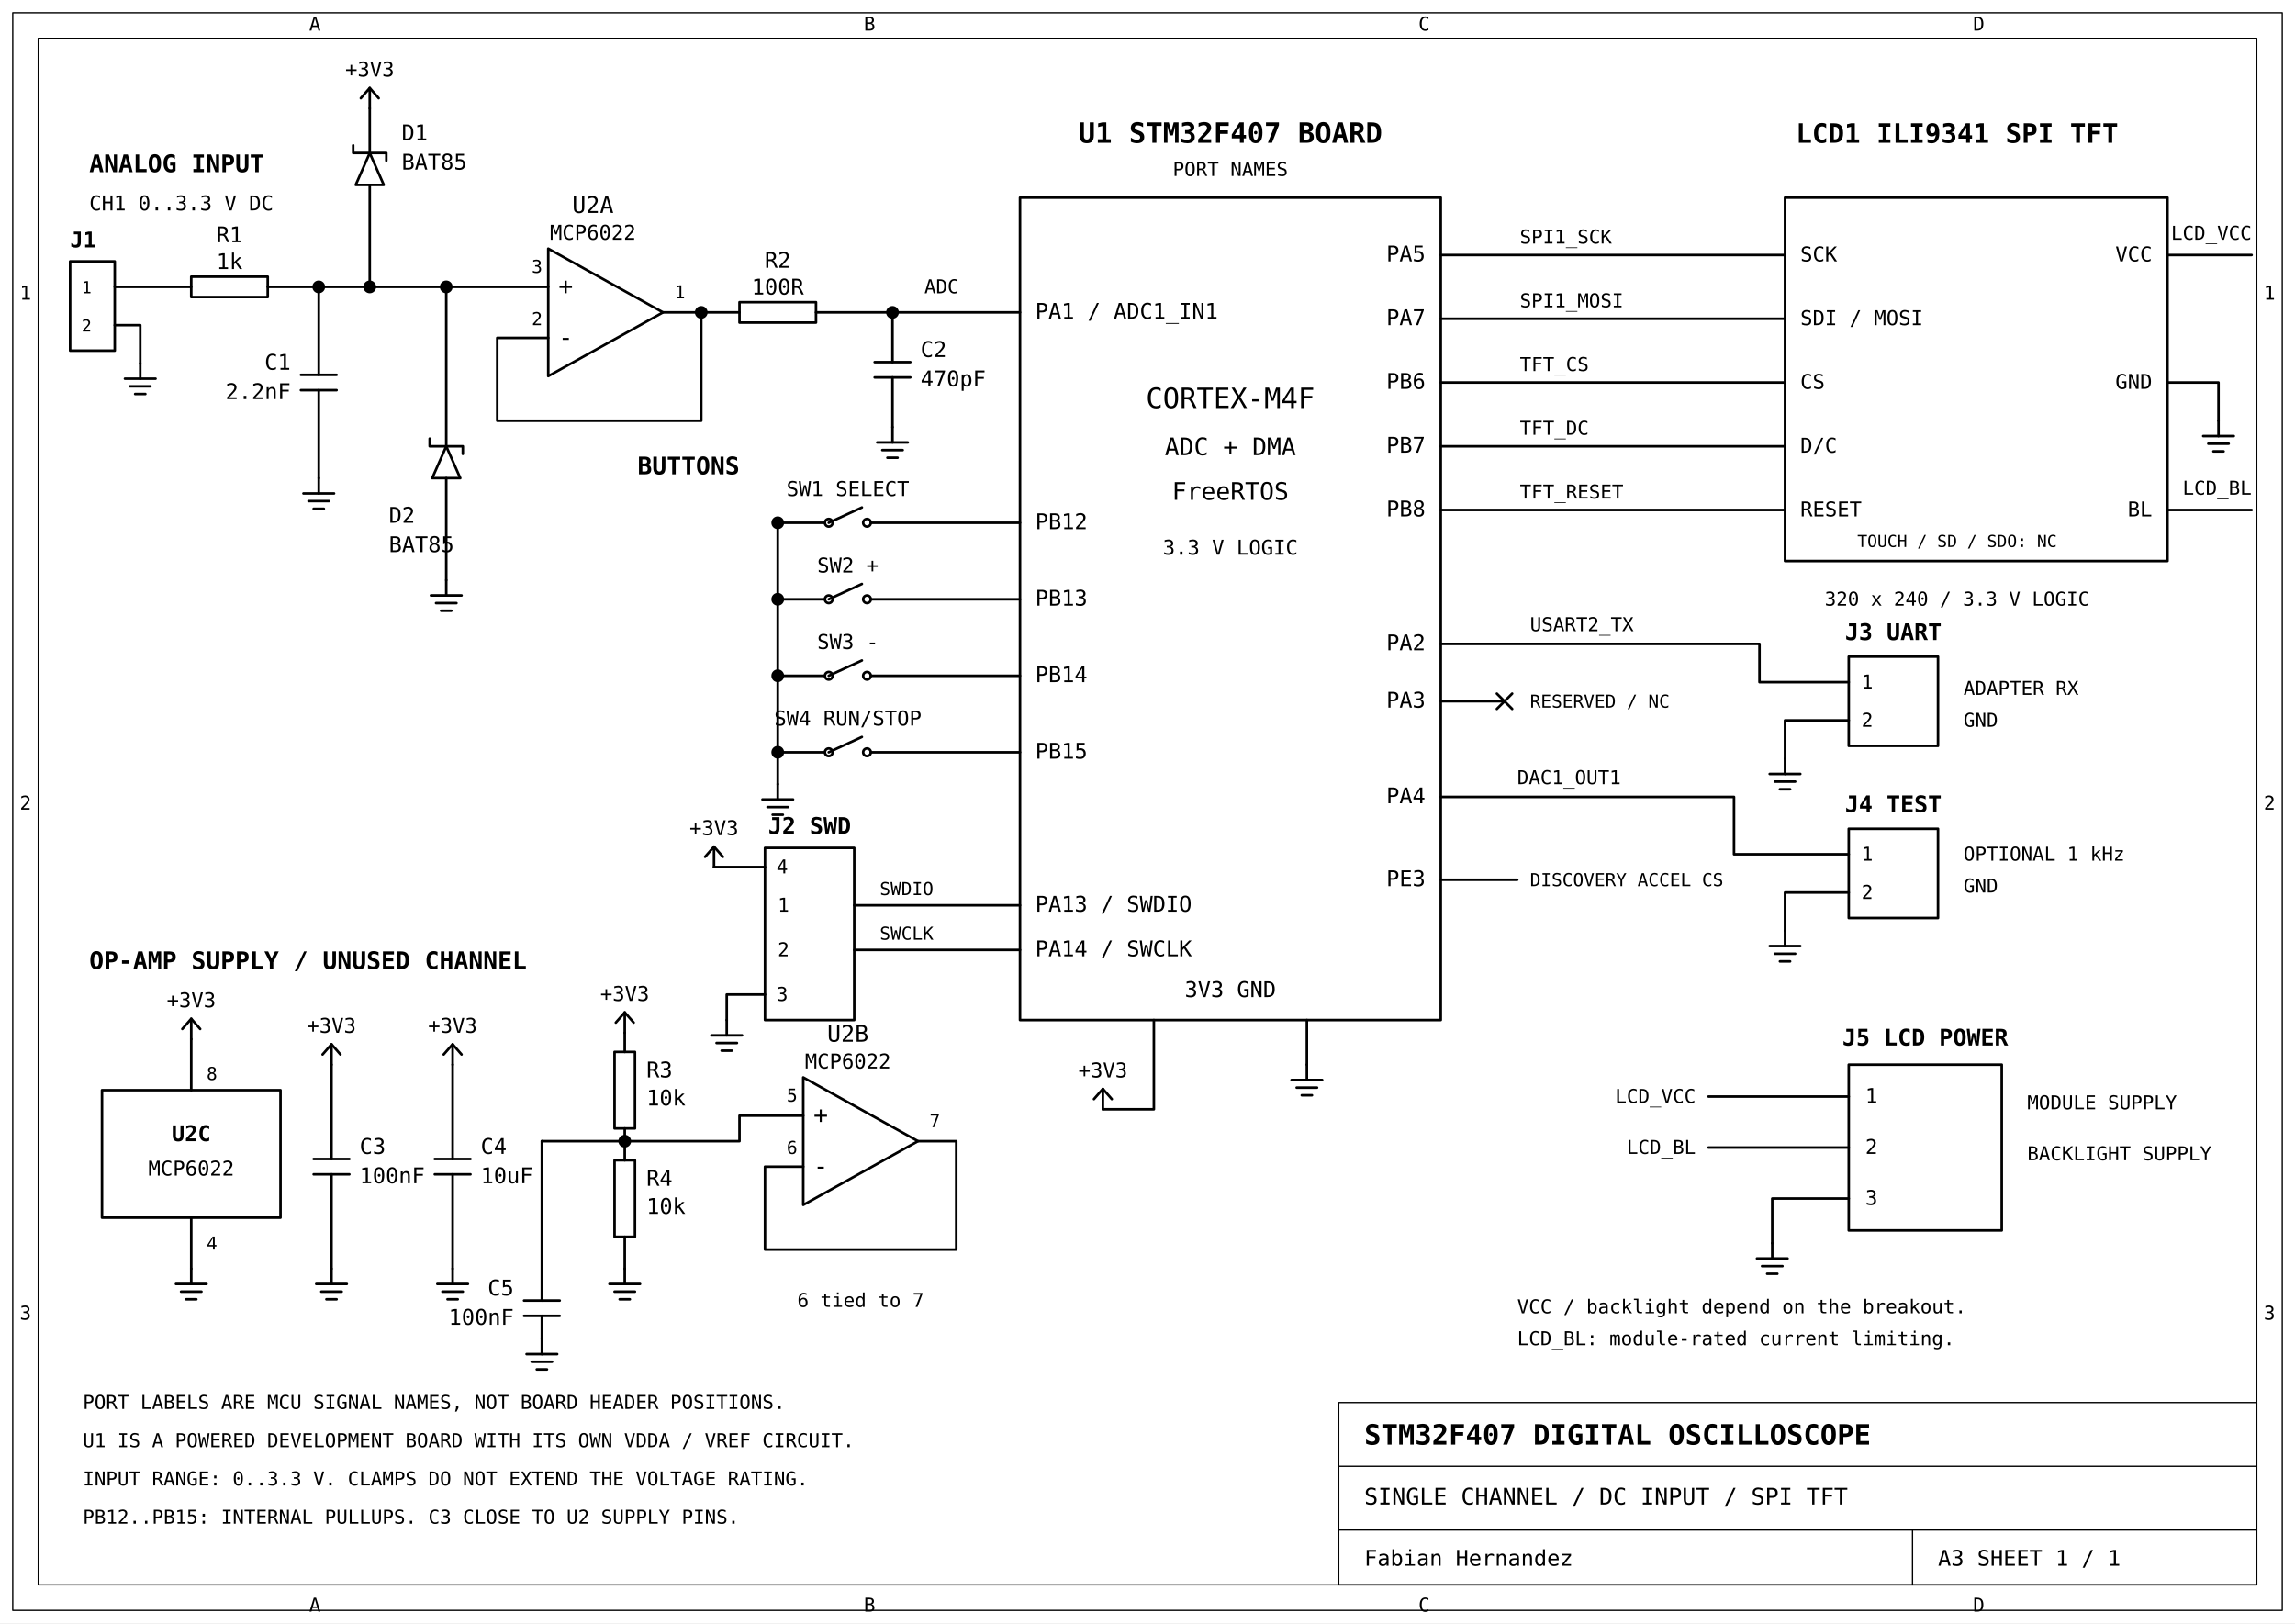
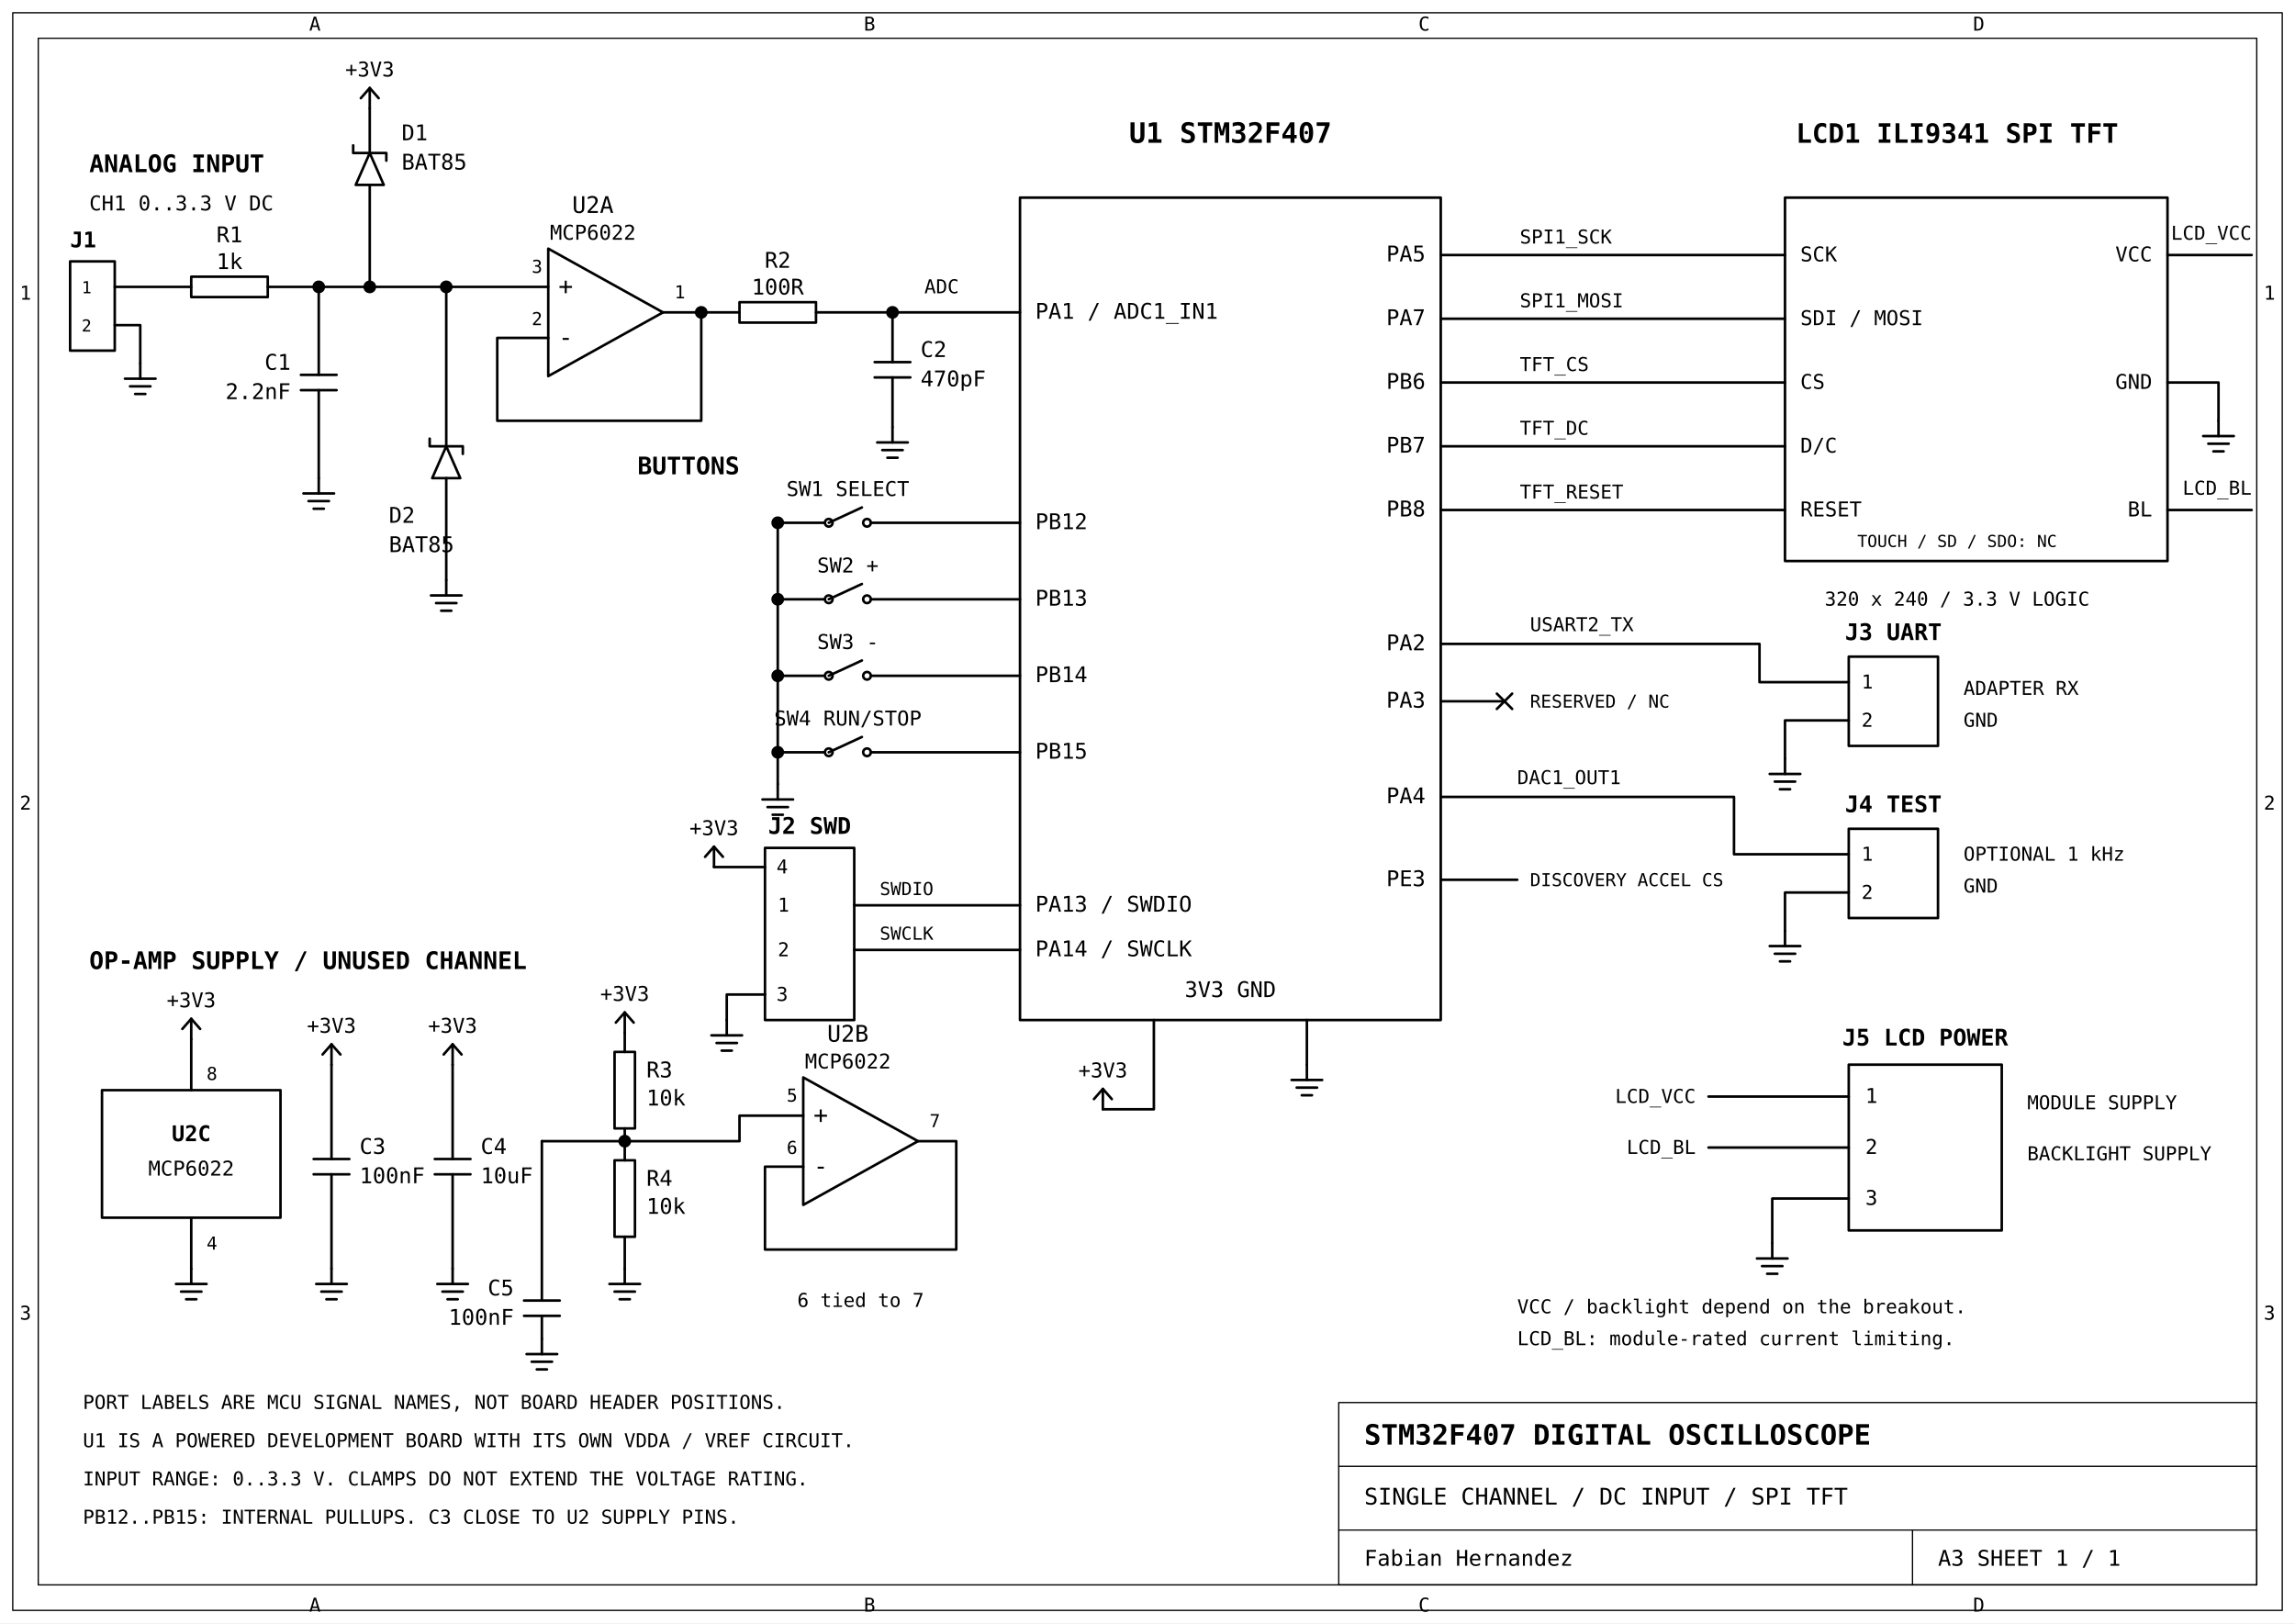
<svg xmlns="http://www.w3.org/2000/svg" width="1800" height="1273" viewBox="0 0 1800 1273">
  <rect width="100%" height="100%" fill="white" />
  <g stroke="black" fill="none" stroke-linejoin="round" stroke-linecap="round">
    <polyline points="10,10 1790,10 1790,1263 10,1263 10,10" stroke-width="1" />
    <polyline points="30,30 1770,30 1770,1243 30,1243 30,30" stroke-width="1" />
    <text x="247" y="24" fill="black" stroke="none" font-family="DejaVu Sans Mono,monospace" font-size="15" text-anchor="middle" font-weight="normal">A</text>
    <text x="247" y="1264" fill="black" stroke="none" font-family="DejaVu Sans Mono,monospace" font-size="15" text-anchor="middle" font-weight="normal">A</text>
    <text x="682" y="24" fill="black" stroke="none" font-family="DejaVu Sans Mono,monospace" font-size="15" text-anchor="middle" font-weight="normal">B</text>
    <text x="682" y="1264" fill="black" stroke="none" font-family="DejaVu Sans Mono,monospace" font-size="15" text-anchor="middle" font-weight="normal">B</text>
    <text x="1117" y="24" fill="black" stroke="none" font-family="DejaVu Sans Mono,monospace" font-size="15" text-anchor="middle" font-weight="normal">C</text>
    <text x="1117" y="1264" fill="black" stroke="none" font-family="DejaVu Sans Mono,monospace" font-size="15" text-anchor="middle" font-weight="normal">C</text>
    <text x="1552" y="24" fill="black" stroke="none" font-family="DejaVu Sans Mono,monospace" font-size="15" text-anchor="middle" font-weight="normal">D</text>
    <text x="1552" y="1264" fill="black" stroke="none" font-family="DejaVu Sans Mono,monospace" font-size="15" text-anchor="middle" font-weight="normal">D</text>
    <text x="20" y="235" fill="black" stroke="none" font-family="DejaVu Sans Mono,monospace" font-size="15" text-anchor="middle" font-weight="normal">1</text>
    <text x="1780" y="235" fill="black" stroke="none" font-family="DejaVu Sans Mono,monospace" font-size="15" text-anchor="middle" font-weight="normal">1</text>
    <text x="20" y="635" fill="black" stroke="none" font-family="DejaVu Sans Mono,monospace" font-size="15" text-anchor="middle" font-weight="normal">2</text>
    <text x="1780" y="635" fill="black" stroke="none" font-family="DejaVu Sans Mono,monospace" font-size="15" text-anchor="middle" font-weight="normal">2</text>
    <text x="20" y="1035" fill="black" stroke="none" font-family="DejaVu Sans Mono,monospace" font-size="15" text-anchor="middle" font-weight="normal">3</text>
    <text x="1780" y="1035" fill="black" stroke="none" font-family="DejaVu Sans Mono,monospace" font-size="15" text-anchor="middle" font-weight="normal">3</text>
    <text x="70" y="135" fill="black" stroke="none" font-family="DejaVu Sans Mono,monospace" font-size="19" text-anchor="start" font-weight="bold">ANALOG INPUT</text>
    <text x="70" y="165" fill="black" stroke="none" font-family="DejaVu Sans Mono,monospace" font-size="16" text-anchor="start" font-weight="normal">CH1  0..3.3 V DC</text>
    <polyline points="55,205 90,205 90,275 55,275 55,205" stroke-width="2" />
    <text x="55" y="194" fill="black" stroke="none" font-family="DejaVu Sans Mono,monospace" font-size="17" text-anchor="start" font-weight="bold">J1</text>
    <text x="64" y="230" fill="black" stroke="none" font-family="DejaVu Sans Mono,monospace" font-size="13" text-anchor="start" font-weight="normal">1</text>
    <text x="64" y="260" fill="black" stroke="none" font-family="DejaVu Sans Mono,monospace" font-size="13" text-anchor="start" font-weight="normal">2</text>
    <polyline points="90,225 150,225" stroke-width="2" />
    <polyline points="90,255 110,255 110,285" stroke-width="2" />
    <polyline points="110,285 110,297" stroke-width="2" />
    <polyline points="98,297 122,297" stroke-width="2" />
    <polyline points="102,303 118,303" stroke-width="2" />
    <polyline points="106,309 114,309" stroke-width="2" />
    <polyline points="150,217 210,217 210,233 150,233 150,217" stroke-width="2" />
    <text x="180" y="190" fill="black" stroke="none" font-family="DejaVu Sans Mono,monospace" font-size="17" text-anchor="middle" font-weight="normal">R1</text>
    <text x="180" y="211" fill="black" stroke="none" font-family="DejaVu Sans Mono,monospace" font-size="17" text-anchor="middle" font-weight="normal">1k</text>
    <polyline points="210,225 430,225" stroke-width="2" />
    <polyline points="250,225 250,294" stroke-width="2" />
    <polyline points="236,294 264,294" stroke-width="2" />
    <polyline points="236,306 264,306" stroke-width="2" />
    <polyline points="250,306 250,375" stroke-width="2" />
    <text x="228" y="290" fill="black" stroke="none" font-family="DejaVu Sans Mono,monospace" font-size="17" text-anchor="end" font-weight="normal">C1</text>
    <text x="228" y="313" fill="black" stroke="none" font-family="DejaVu Sans Mono,monospace" font-size="17" text-anchor="end" font-weight="normal">2.2nF</text>
    <polyline points="250,375 250,387" stroke-width="2" />
    <polyline points="238,387 262,387" stroke-width="2" />
    <polyline points="242,393 258,393" stroke-width="2" />
    <polyline points="246,399 254,399" stroke-width="2" />
    <polyline points="290,225 290,145" stroke-width="2" />
    <polyline points="279,145 301,145 290,120 279,145" stroke-width="2" />
    <polyline points="277,114 277,120 303,120 303,126" stroke-width="2" />
    <text x="315" y="110" fill="black" stroke="none" font-family="DejaVu Sans Mono,monospace" font-size="17" text-anchor="start" font-weight="normal">D1</text>
    <text x="315" y="133" fill="black" stroke="none" font-family="DejaVu Sans Mono,monospace" font-size="17" text-anchor="start" font-weight="normal">BAT85</text>
    <polyline points="290,120 290,85" stroke-width="2" />
    <polyline points="290,85 290,69 283,77" stroke-width="2" />
    <polyline points="290,69 297,77" stroke-width="2" />
    <text x="290" y="60" fill="black" stroke="none" font-family="DejaVu Sans Mono,monospace" font-size="16" text-anchor="middle" font-weight="normal">+3V3</text>
    <polyline points="350,225 350,350" stroke-width="2" />
    <polyline points="339,375 361,375 350,350 339,375" stroke-width="2" />
    <polyline points="337,344 337,350 363,350 363,356" stroke-width="2" />
    <text x="305" y="410" fill="black" stroke="none" font-family="DejaVu Sans Mono,monospace" font-size="17" text-anchor="start" font-weight="normal">D2</text>
    <text x="305" y="433" fill="black" stroke="none" font-family="DejaVu Sans Mono,monospace" font-size="17" text-anchor="start" font-weight="normal">BAT85</text>
    <polyline points="350,375 350,455" stroke-width="2" />
    <polyline points="350,455 350,467" stroke-width="2" />
    <polyline points="338,467 362,467" stroke-width="2" />
    <polyline points="342,473 358,473" stroke-width="2" />
    <polyline points="346,479 354,479" stroke-width="2" />
    <circle cx="250" cy="225" r="4" stroke-width="2" fill="black" />
    <circle cx="290" cy="225" r="4" stroke-width="2" fill="black" />
    <circle cx="350" cy="225" r="4" stroke-width="2" fill="black" />
    <polyline points="430,195 430,295 520,245 430,195" stroke-width="2" />
    <text x="438" y="231" fill="black" stroke="none" font-family="DejaVu Sans Mono,monospace" font-size="19" text-anchor="start" font-weight="normal">+</text>
    <text x="438" y="271" fill="black" stroke="none" font-family="DejaVu Sans Mono,monospace" font-size="19" text-anchor="start" font-weight="normal">-</text>
    <text x="417" y="214" fill="black" stroke="none" font-family="DejaVu Sans Mono,monospace" font-size="14" text-anchor="start" font-weight="normal">3</text>
    <text x="417" y="255" fill="black" stroke="none" font-family="DejaVu Sans Mono,monospace" font-size="14" text-anchor="start" font-weight="normal">2</text>
    <text x="529" y="234" fill="black" stroke="none" font-family="DejaVu Sans Mono,monospace" font-size="14" text-anchor="start" font-weight="normal">1</text>
    <text x="465" y="167" fill="black" stroke="none" font-family="DejaVu Sans Mono,monospace" font-size="18" text-anchor="middle" font-weight="normal">U2A</text>
    <text x="465" y="188" fill="black" stroke="none" font-family="DejaVu Sans Mono,monospace" font-size="16" text-anchor="middle" font-weight="normal">MCP6022</text>
    <polyline points="520,245 580,245" stroke-width="2" />
    <polyline points="550,245 550,330 390,330 390,265 430,265" stroke-width="2" />
    <circle cx="550" cy="245" r="4" stroke-width="2" fill="black" />
    <polyline points="580,237 640,237 640,253 580,253 580,237" stroke-width="2" />
    <text x="610" y="210" fill="black" stroke="none" font-family="DejaVu Sans Mono,monospace" font-size="17" text-anchor="middle" font-weight="normal">R2</text>
    <text x="610" y="231" fill="black" stroke="none" font-family="DejaVu Sans Mono,monospace" font-size="17" text-anchor="middle" font-weight="normal">100R</text>
    <polyline points="640,245 800,245" stroke-width="2" />
    <polyline points="700,245 700,284" stroke-width="2" />
    <polyline points="686,284 714,284" stroke-width="2" />
    <polyline points="686,296 714,296" stroke-width="2" />
    <polyline points="700,296 700,335" stroke-width="2" />
    <text x="722" y="280" fill="black" stroke="none" font-family="DejaVu Sans Mono,monospace" font-size="17" text-anchor="start" font-weight="normal">C2</text>
    <text x="722" y="303" fill="black" stroke="none" font-family="DejaVu Sans Mono,monospace" font-size="17" text-anchor="start" font-weight="normal">470pF</text>
    <polyline points="700,335 700,347" stroke-width="2" />
    <polyline points="688,347 712,347" stroke-width="2" />
    <polyline points="692,353 708,353" stroke-width="2" />
    <polyline points="696,359 704,359" stroke-width="2" />
    <circle cx="700" cy="245" r="4" stroke-width="2" fill="black" />
    <text x="725" y="230" fill="black" stroke="none" font-family="DejaVu Sans Mono,monospace" font-size="15" text-anchor="start" font-weight="normal">ADC</text>
-     <text x="965" y="112" fill="black" stroke="none" font-family="DejaVu Sans Mono,monospace" font-size="22" text-anchor="middle" font-weight="bold">U1  STM32F407 BOARD</text>
-     <text x="965" y="138" fill="black" stroke="none" font-family="DejaVu Sans Mono,monospace" font-size="15" text-anchor="middle" font-weight="normal">PORT NAMES</text>
+     <text x="965" y="112" fill="black" stroke="none" font-family="DejaVu Sans Mono,monospace" font-size="22" text-anchor="middle" font-weight="bold">U1  STM32F407</text>
    <polyline points="800,155 1130,155 1130,800 800,800 800,155" stroke-width="2" />
    <text x="812" y="250" fill="black" stroke="none" font-family="DejaVu Sans Mono,monospace" font-size="17" text-anchor="start" font-weight="normal">PA1 / ADC1_IN1</text>
    <text x="812" y="415" fill="black" stroke="none" font-family="DejaVu Sans Mono,monospace" font-size="17" text-anchor="start" font-weight="normal">PB12</text>
    <text x="812" y="475" fill="black" stroke="none" font-family="DejaVu Sans Mono,monospace" font-size="17" text-anchor="start" font-weight="normal">PB13</text>
    <text x="812" y="535" fill="black" stroke="none" font-family="DejaVu Sans Mono,monospace" font-size="17" text-anchor="start" font-weight="normal">PB14</text>
    <text x="812" y="595" fill="black" stroke="none" font-family="DejaVu Sans Mono,monospace" font-size="17" text-anchor="start" font-weight="normal">PB15</text>
    <text x="812" y="715" fill="black" stroke="none" font-family="DejaVu Sans Mono,monospace" font-size="17" text-anchor="start" font-weight="normal">PA13 / SWDIO</text>
    <text x="812" y="750" fill="black" stroke="none" font-family="DejaVu Sans Mono,monospace" font-size="17" text-anchor="start" font-weight="normal">PA14 / SWCLK</text>
    <text x="1118" y="205" fill="black" stroke="none" font-family="DejaVu Sans Mono,monospace" font-size="17" text-anchor="end" font-weight="normal">PA5</text>
    <text x="1118" y="255" fill="black" stroke="none" font-family="DejaVu Sans Mono,monospace" font-size="17" text-anchor="end" font-weight="normal">PA7</text>
    <text x="1118" y="305" fill="black" stroke="none" font-family="DejaVu Sans Mono,monospace" font-size="17" text-anchor="end" font-weight="normal">PB6</text>
    <text x="1118" y="355" fill="black" stroke="none" font-family="DejaVu Sans Mono,monospace" font-size="17" text-anchor="end" font-weight="normal">PB7</text>
    <text x="1118" y="405" fill="black" stroke="none" font-family="DejaVu Sans Mono,monospace" font-size="17" text-anchor="end" font-weight="normal">PB8</text>
    <text x="1118" y="510" fill="black" stroke="none" font-family="DejaVu Sans Mono,monospace" font-size="17" text-anchor="end" font-weight="normal">PA2</text>
    <text x="1118" y="555" fill="black" stroke="none" font-family="DejaVu Sans Mono,monospace" font-size="17" text-anchor="end" font-weight="normal">PA3</text>
    <text x="1118" y="630" fill="black" stroke="none" font-family="DejaVu Sans Mono,monospace" font-size="17" text-anchor="end" font-weight="normal">PA4</text>
    <text x="1118" y="695" fill="black" stroke="none" font-family="DejaVu Sans Mono,monospace" font-size="17" text-anchor="end" font-weight="normal">PE3</text>
-     <text x="965" y="320" fill="black" stroke="none" font-family="DejaVu Sans Mono,monospace" font-size="22" text-anchor="middle" font-weight="normal">CORTEX-M4F</text>
-     <text x="965" y="357" fill="black" stroke="none" font-family="DejaVu Sans Mono,monospace" font-size="19" text-anchor="middle" font-weight="normal">ADC + DMA</text>
-     <text x="965" y="392" fill="black" stroke="none" font-family="DejaVu Sans Mono,monospace" font-size="19" text-anchor="middle" font-weight="normal">FreeRTOS</text>
-     <text x="965" y="435" fill="black" stroke="none" font-family="DejaVu Sans Mono,monospace" font-size="16" text-anchor="middle" font-weight="normal">3.3 V LOGIC</text>
    <text x="965" y="782" fill="black" stroke="none" font-family="DejaVu Sans Mono,monospace" font-size="17" text-anchor="middle" font-weight="normal">3V3       GND</text>
    <polyline points="905,800 905,870 865,870" stroke-width="2" />
    <polyline points="865,870 865,854 858,862" stroke-width="2" />
    <polyline points="865,854 872,862" stroke-width="2" />
    <text x="865" y="845" fill="black" stroke="none" font-family="DejaVu Sans Mono,monospace" font-size="16" text-anchor="middle" font-weight="normal">+3V3</text>
    <polyline points="1025,800 1025,835" stroke-width="2" />
    <polyline points="1025,835 1025,847" stroke-width="2" />
    <polyline points="1013,847 1037,847" stroke-width="2" />
    <polyline points="1017,853 1033,853" stroke-width="2" />
    <polyline points="1021,859 1029,859" stroke-width="2" />
    <text x="500" y="372" fill="black" stroke="none" font-family="DejaVu Sans Mono,monospace" font-size="19" text-anchor="start" font-weight="bold">BUTTONS</text>
    <text x="665" y="389" fill="black" stroke="none" font-family="DejaVu Sans Mono,monospace" font-size="16" text-anchor="middle" font-weight="normal">SW1 SELECT</text>
    <polyline points="610,410 647,410" stroke-width="2" />
    <circle cx="650" cy="410" r="3" stroke-width="2" fill="white" />
    <circle cx="680" cy="410" r="3" stroke-width="2" fill="white" />
    <polyline points="650,410 676,398" stroke-width="2" />
    <polyline points="683,410 800,410" stroke-width="2" />
    <circle cx="610" cy="410" r="4" stroke-width="2" fill="black" />
    <text x="665" y="449" fill="black" stroke="none" font-family="DejaVu Sans Mono,monospace" font-size="16" text-anchor="middle" font-weight="normal">SW2 +</text>
    <polyline points="610,470 647,470" stroke-width="2" />
    <circle cx="650" cy="470" r="3" stroke-width="2" fill="white" />
    <circle cx="680" cy="470" r="3" stroke-width="2" fill="white" />
    <polyline points="650,470 676,458" stroke-width="2" />
    <polyline points="683,470 800,470" stroke-width="2" />
    <circle cx="610" cy="470" r="4" stroke-width="2" fill="black" />
    <text x="665" y="509" fill="black" stroke="none" font-family="DejaVu Sans Mono,monospace" font-size="16" text-anchor="middle" font-weight="normal">SW3 -</text>
    <polyline points="610,530 647,530" stroke-width="2" />
    <circle cx="650" cy="530" r="3" stroke-width="2" fill="white" />
    <circle cx="680" cy="530" r="3" stroke-width="2" fill="white" />
    <polyline points="650,530 676,518" stroke-width="2" />
    <polyline points="683,530 800,530" stroke-width="2" />
    <circle cx="610" cy="530" r="4" stroke-width="2" fill="black" />
    <text x="665" y="569" fill="black" stroke="none" font-family="DejaVu Sans Mono,monospace" font-size="16" text-anchor="middle" font-weight="normal">SW4 RUN/STOP</text>
    <polyline points="610,590 647,590" stroke-width="2" />
    <circle cx="650" cy="590" r="3" stroke-width="2" fill="white" />
    <circle cx="680" cy="590" r="3" stroke-width="2" fill="white" />
    <polyline points="650,590 676,578" stroke-width="2" />
    <polyline points="683,590 800,590" stroke-width="2" />
    <circle cx="610" cy="590" r="4" stroke-width="2" fill="black" />
    <polyline points="610,410 610,615" stroke-width="2" />
    <polyline points="610,615 610,627" stroke-width="2" />
    <polyline points="598,627 622,627" stroke-width="2" />
    <polyline points="602,633 618,633" stroke-width="2" />
    <polyline points="606,639 614,639" stroke-width="2" />
    <text x="1535" y="112" fill="black" stroke="none" font-family="DejaVu Sans Mono,monospace" font-size="21" text-anchor="middle" font-weight="bold">LCD1  ILI9341 SPI TFT</text>
    <polyline points="1400,155 1700,155 1700,440 1400,440 1400,155" stroke-width="2" />
    <polyline points="1130,200 1400,200" stroke-width="2" />
    <text x="1192" y="191" fill="black" stroke="none" font-family="DejaVu Sans Mono,monospace" font-size="15" text-anchor="start" font-weight="normal">SPI1_SCK</text>
    <text x="1412" y="205" fill="black" stroke="none" font-family="DejaVu Sans Mono,monospace" font-size="16" text-anchor="start" font-weight="normal">SCK</text>
    <polyline points="1130,250 1400,250" stroke-width="2" />
    <text x="1192" y="241" fill="black" stroke="none" font-family="DejaVu Sans Mono,monospace" font-size="15" text-anchor="start" font-weight="normal">SPI1_MOSI</text>
    <text x="1412" y="255" fill="black" stroke="none" font-family="DejaVu Sans Mono,monospace" font-size="16" text-anchor="start" font-weight="normal">SDI / MOSI</text>
    <polyline points="1130,300 1400,300" stroke-width="2" />
    <text x="1192" y="291" fill="black" stroke="none" font-family="DejaVu Sans Mono,monospace" font-size="15" text-anchor="start" font-weight="normal">TFT_CS</text>
    <text x="1412" y="305" fill="black" stroke="none" font-family="DejaVu Sans Mono,monospace" font-size="16" text-anchor="start" font-weight="normal">CS</text>
    <polyline points="1130,350 1400,350" stroke-width="2" />
    <text x="1192" y="341" fill="black" stroke="none" font-family="DejaVu Sans Mono,monospace" font-size="15" text-anchor="start" font-weight="normal">TFT_DC</text>
    <text x="1412" y="355" fill="black" stroke="none" font-family="DejaVu Sans Mono,monospace" font-size="16" text-anchor="start" font-weight="normal">D/C</text>
    <polyline points="1130,400 1400,400" stroke-width="2" />
    <text x="1192" y="391" fill="black" stroke="none" font-family="DejaVu Sans Mono,monospace" font-size="15" text-anchor="start" font-weight="normal">TFT_RESET</text>
    <text x="1412" y="405" fill="black" stroke="none" font-family="DejaVu Sans Mono,monospace" font-size="16" text-anchor="start" font-weight="normal">RESET</text>
    <text x="1535" y="475" fill="black" stroke="none" font-family="DejaVu Sans Mono,monospace" font-size="15" text-anchor="middle" font-weight="normal">320 x 240 / 3.3 V LOGIC</text>
    <text x="1688" y="205" fill="black" stroke="none" font-family="DejaVu Sans Mono,monospace" font-size="16" text-anchor="end" font-weight="normal">VCC</text>
    <polyline points="1700,200 1766,200" stroke-width="2" />
    <text x="1766" y="188" fill="black" stroke="none" font-family="DejaVu Sans Mono,monospace" font-size="15" text-anchor="end" font-weight="normal">LCD_VCC</text>
    <text x="1688" y="405" fill="black" stroke="none" font-family="DejaVu Sans Mono,monospace" font-size="16" text-anchor="end" font-weight="normal">BL</text>
    <polyline points="1700,400 1766,400" stroke-width="2" />
    <text x="1766" y="388" fill="black" stroke="none" font-family="DejaVu Sans Mono,monospace" font-size="15" text-anchor="end" font-weight="normal">LCD_BL</text>
    <text x="1688" y="305" fill="black" stroke="none" font-family="DejaVu Sans Mono,monospace" font-size="16" text-anchor="end" font-weight="normal">GND</text>
    <polyline points="1700,300 1740,300 1740,330" stroke-width="2" />
    <polyline points="1740,330 1740,342" stroke-width="2" />
    <polyline points="1728,342 1752,342" stroke-width="2" />
    <polyline points="1732,348 1748,348" stroke-width="2" />
    <polyline points="1736,354 1744,354" stroke-width="2" />
    <text x="1535" y="429" fill="black" stroke="none" font-family="DejaVu Sans Mono,monospace" font-size="13" text-anchor="middle" font-weight="normal">TOUCH / SD / SDO: NC</text>
    <text x="635" y="654" fill="black" stroke="none" font-family="DejaVu Sans Mono,monospace" font-size="18" text-anchor="middle" font-weight="bold">J2 SWD</text>
    <polyline points="600,665 670,665 670,800 600,800 600,665" stroke-width="2" />
    <text x="610" y="715" fill="black" stroke="none" font-family="DejaVu Sans Mono,monospace" font-size="15" text-anchor="start" font-weight="normal">1</text>
    <polyline points="670,710 800,710" stroke-width="2" />
    <text x="690" y="702" fill="black" stroke="none" font-family="DejaVu Sans Mono,monospace" font-size="14" text-anchor="start" font-weight="normal">SWDIO</text>
    <text x="610" y="750" fill="black" stroke="none" font-family="DejaVu Sans Mono,monospace" font-size="15" text-anchor="start" font-weight="normal">2</text>
    <polyline points="670,745 800,745" stroke-width="2" />
    <text x="690" y="737" fill="black" stroke="none" font-family="DejaVu Sans Mono,monospace" font-size="14" text-anchor="start" font-weight="normal">SWCLK</text>
    <polyline points="600,680 560,680" stroke-width="2" />
    <polyline points="560,680 560,664 553,672" stroke-width="2" />
    <polyline points="560,664 567,672" stroke-width="2" />
    <text x="560" y="655" fill="black" stroke="none" font-family="DejaVu Sans Mono,monospace" font-size="16" text-anchor="middle" font-weight="normal">+3V3</text>
    <text x="609" y="685" fill="black" stroke="none" font-family="DejaVu Sans Mono,monospace" font-size="15" text-anchor="start" font-weight="normal">4</text>
    <text x="609" y="785" fill="black" stroke="none" font-family="DejaVu Sans Mono,monospace" font-size="15" text-anchor="start" font-weight="normal">3</text>
    <polyline points="600,780 570,780 570,800" stroke-width="2" />
    <polyline points="570,800 570,812" stroke-width="2" />
    <polyline points="558,812 582,812" stroke-width="2" />
    <polyline points="562,818 578,818" stroke-width="2" />
    <polyline points="566,824 574,824" stroke-width="2" />
    <text x="1485" y="502" fill="black" stroke="none" font-family="DejaVu Sans Mono,monospace" font-size="18" text-anchor="middle" font-weight="bold">J3 UART</text>
    <polyline points="1450,515 1520,515 1520,585 1450,585 1450,515" stroke-width="2" />
    <polyline points="1130,505 1380,505 1380,535 1450,535" stroke-width="2" />
    <text x="1200" y="495" fill="black" stroke="none" font-family="DejaVu Sans Mono,monospace" font-size="15" text-anchor="start" font-weight="normal">USART2_TX</text>
    <text x="1460" y="540" fill="black" stroke="none" font-family="DejaVu Sans Mono,monospace" font-size="15" text-anchor="start" font-weight="normal">1</text>
    <polyline points="1450,565 1400,565 1400,595" stroke-width="2" />
    <polyline points="1400,595 1400,607" stroke-width="2" />
    <polyline points="1388,607 1412,607" stroke-width="2" />
    <polyline points="1392,613 1408,613" stroke-width="2" />
    <polyline points="1396,619 1404,619" stroke-width="2" />
    <text x="1460" y="570" fill="black" stroke="none" font-family="DejaVu Sans Mono,monospace" font-size="15" text-anchor="start" font-weight="normal">2</text>
    <text x="1540" y="545" fill="black" stroke="none" font-family="DejaVu Sans Mono,monospace" font-size="15" text-anchor="start" font-weight="normal">ADAPTER RX</text>
    <text x="1540" y="570" fill="black" stroke="none" font-family="DejaVu Sans Mono,monospace" font-size="15" text-anchor="start" font-weight="normal">GND</text>
    <polyline points="1130,550 1180,550" stroke-width="2" />
    <polyline points="1174,544 1186,556" stroke-width="2" />
    <polyline points="1174,556 1186,544" stroke-width="2" />
    <text x="1200" y="555" fill="black" stroke="none" font-family="DejaVu Sans Mono,monospace" font-size="14" text-anchor="start" font-weight="normal">RESERVED / NC</text>
    <text x="1485" y="637" fill="black" stroke="none" font-family="DejaVu Sans Mono,monospace" font-size="18" text-anchor="middle" font-weight="bold">J4 TEST</text>
    <polyline points="1450,650 1520,650 1520,720 1450,720 1450,650" stroke-width="2" />
    <polyline points="1130,625 1360,625 1360,670 1450,670" stroke-width="2" />
    <text x="1190" y="615" fill="black" stroke="none" font-family="DejaVu Sans Mono,monospace" font-size="15" text-anchor="start" font-weight="normal">DAC1_OUT1</text>
    <text x="1460" y="675" fill="black" stroke="none" font-family="DejaVu Sans Mono,monospace" font-size="15" text-anchor="start" font-weight="normal">1</text>
    <polyline points="1450,700 1400,700 1400,730" stroke-width="2" />
    <polyline points="1400,730 1400,742" stroke-width="2" />
    <polyline points="1388,742 1412,742" stroke-width="2" />
    <polyline points="1392,748 1408,748" stroke-width="2" />
    <polyline points="1396,754 1404,754" stroke-width="2" />
    <text x="1460" y="705" fill="black" stroke="none" font-family="DejaVu Sans Mono,monospace" font-size="15" text-anchor="start" font-weight="normal">2</text>
    <text x="1540" y="675" fill="black" stroke="none" font-family="DejaVu Sans Mono,monospace" font-size="15" text-anchor="start" font-weight="normal">OPTIONAL 1 kHz</text>
    <text x="1540" y="700" fill="black" stroke="none" font-family="DejaVu Sans Mono,monospace" font-size="15" text-anchor="start" font-weight="normal">GND</text>
    <polyline points="1130,690 1190,690" stroke-width="2" />
    <text x="1200" y="695" fill="black" stroke="none" font-family="DejaVu Sans Mono,monospace" font-size="14" text-anchor="start" font-weight="normal">DISCOVERY ACCEL CS</text>
    <text x="1510" y="820" fill="black" stroke="none" font-family="DejaVu Sans Mono,monospace" font-size="18" text-anchor="middle" font-weight="bold">J5 LCD POWER</text>
    <polyline points="1450,835 1570,835 1570,965 1450,965 1450,835" stroke-width="2" />
    <polyline points="1340,860 1450,860" stroke-width="2" />
    <text x="1330" y="865" fill="black" stroke="none" font-family="DejaVu Sans Mono,monospace" font-size="15" text-anchor="end" font-weight="normal">LCD_VCC</text>
    <text x="1463" y="865" fill="black" stroke="none" font-family="DejaVu Sans Mono,monospace" font-size="16" text-anchor="start" font-weight="normal">1</text>
    <polyline points="1340,900 1450,900" stroke-width="2" />
    <text x="1330" y="905" fill="black" stroke="none" font-family="DejaVu Sans Mono,monospace" font-size="15" text-anchor="end" font-weight="normal">LCD_BL</text>
    <text x="1463" y="905" fill="black" stroke="none" font-family="DejaVu Sans Mono,monospace" font-size="16" text-anchor="start" font-weight="normal">2</text>
    <text x="1463" y="945" fill="black" stroke="none" font-family="DejaVu Sans Mono,monospace" font-size="16" text-anchor="start" font-weight="normal">3</text>
    <polyline points="1450,940 1390,940 1390,975" stroke-width="2" />
    <polyline points="1390,975 1390,987" stroke-width="2" />
    <polyline points="1378,987 1402,987" stroke-width="2" />
    <polyline points="1382,993 1398,993" stroke-width="2" />
    <polyline points="1386,999 1394,999" stroke-width="2" />
    <text x="1590" y="870" fill="black" stroke="none" font-family="DejaVu Sans Mono,monospace" font-size="15" text-anchor="start" font-weight="normal">MODULE SUPPLY</text>
    <text x="1590" y="910" fill="black" stroke="none" font-family="DejaVu Sans Mono,monospace" font-size="15" text-anchor="start" font-weight="normal">BACKLIGHT SUPPLY</text>
    <text x="1190" y="1030" fill="black" stroke="none" font-family="DejaVu Sans Mono,monospace" font-size="15" text-anchor="start" font-weight="normal">VCC / backlight depend on the breakout.</text>
    <text x="1190" y="1055" fill="black" stroke="none" font-family="DejaVu Sans Mono,monospace" font-size="15" text-anchor="start" font-weight="normal">LCD_BL: module-rated current limiting.</text>
    <text x="70" y="760" fill="black" stroke="none" font-family="DejaVu Sans Mono,monospace" font-size="19" text-anchor="start" font-weight="bold">OP-AMP SUPPLY / UNUSED CHANNEL</text>
    <polyline points="80,855 220,855 220,955 80,955 80,855" stroke-width="2" />
    <text x="150" y="895" fill="black" stroke="none" font-family="DejaVu Sans Mono,monospace" font-size="17" text-anchor="middle" font-weight="bold">U2C</text>
    <text x="150" y="922" fill="black" stroke="none" font-family="DejaVu Sans Mono,monospace" font-size="16" text-anchor="middle" font-weight="normal">MCP6022</text>
    <polyline points="150,855 150,815" stroke-width="2" />
    <polyline points="150,815 150,799 143,807" stroke-width="2" />
    <polyline points="150,799 157,807" stroke-width="2" />
    <text x="150" y="790" fill="black" stroke="none" font-family="DejaVu Sans Mono,monospace" font-size="16" text-anchor="middle" font-weight="normal">+3V3</text>
    <text x="162" y="847" fill="black" stroke="none" font-family="DejaVu Sans Mono,monospace" font-size="14" text-anchor="start" font-weight="normal">8</text>
    <polyline points="150,955 150,995" stroke-width="2" />
    <polyline points="150,995 150,1007" stroke-width="2" />
    <polyline points="138,1007 162,1007" stroke-width="2" />
    <polyline points="142,1013 158,1013" stroke-width="2" />
    <polyline points="146,1019 154,1019" stroke-width="2" />
    <text x="162" y="980" fill="black" stroke="none" font-family="DejaVu Sans Mono,monospace" font-size="14" text-anchor="start" font-weight="normal">4</text>
    <polyline points="260,835 260,819 253,827" stroke-width="2" />
    <polyline points="260,819 267,827" stroke-width="2" />
    <text x="260" y="810" fill="black" stroke="none" font-family="DejaVu Sans Mono,monospace" font-size="16" text-anchor="middle" font-weight="normal">+3V3</text>
    <polyline points="260,835 260,909" stroke-width="2" />
    <polyline points="246,909 274,909" stroke-width="2" />
    <polyline points="246,921 274,921" stroke-width="2" />
    <polyline points="260,921 260,995" stroke-width="2" />
    <text x="282" y="905" fill="black" stroke="none" font-family="DejaVu Sans Mono,monospace" font-size="17" text-anchor="start" font-weight="normal">C3</text>
    <text x="282" y="928" fill="black" stroke="none" font-family="DejaVu Sans Mono,monospace" font-size="17" text-anchor="start" font-weight="normal">100nF</text>
    <polyline points="260,995 260,1007" stroke-width="2" />
    <polyline points="248,1007 272,1007" stroke-width="2" />
    <polyline points="252,1013 268,1013" stroke-width="2" />
    <polyline points="256,1019 264,1019" stroke-width="2" />
    <polyline points="355,835 355,819 348,827" stroke-width="2" />
    <polyline points="355,819 362,827" stroke-width="2" />
    <text x="355" y="810" fill="black" stroke="none" font-family="DejaVu Sans Mono,monospace" font-size="16" text-anchor="middle" font-weight="normal">+3V3</text>
    <polyline points="355,835 355,909" stroke-width="2" />
    <polyline points="341,909 369,909" stroke-width="2" />
    <polyline points="341,921 369,921" stroke-width="2" />
    <polyline points="355,921 355,995" stroke-width="2" />
    <text x="377" y="905" fill="black" stroke="none" font-family="DejaVu Sans Mono,monospace" font-size="17" text-anchor="start" font-weight="normal">C4</text>
    <text x="377" y="928" fill="black" stroke="none" font-family="DejaVu Sans Mono,monospace" font-size="17" text-anchor="start" font-weight="normal">10uF</text>
    <polyline points="355,995 355,1007" stroke-width="2" />
    <polyline points="343,1007 367,1007" stroke-width="2" />
    <polyline points="347,1013 363,1013" stroke-width="2" />
    <polyline points="351,1019 359,1019" stroke-width="2" />
    <polyline points="490,810 490,794 483,802" stroke-width="2" />
    <polyline points="490,794 497,802" stroke-width="2" />
    <text x="490" y="785" fill="black" stroke="none" font-family="DejaVu Sans Mono,monospace" font-size="16" text-anchor="middle" font-weight="normal">+3V3</text>
    <polyline points="490,810 490,825" stroke-width="2" />
    <polyline points="482,825 498,825 498,885 482,885 482,825" stroke-width="2" />
    <text x="507" y="845" fill="black" stroke="none" font-family="DejaVu Sans Mono,monospace" font-size="17" text-anchor="start" font-weight="normal">R3</text>
    <text x="507" y="867" fill="black" stroke="none" font-family="DejaVu Sans Mono,monospace" font-size="17" text-anchor="start" font-weight="normal">10k</text>
    <polyline points="490,885 490,910" stroke-width="2" />
    <polyline points="482,910 498,910 498,970 482,970 482,910" stroke-width="2" />
    <text x="507" y="930" fill="black" stroke="none" font-family="DejaVu Sans Mono,monospace" font-size="17" text-anchor="start" font-weight="normal">R4</text>
    <text x="507" y="952" fill="black" stroke="none" font-family="DejaVu Sans Mono,monospace" font-size="17" text-anchor="start" font-weight="normal">10k</text>
    <polyline points="490,970 490,995" stroke-width="2" />
    <polyline points="490,995 490,1007" stroke-width="2" />
    <polyline points="478,1007 502,1007" stroke-width="2" />
    <polyline points="482,1013 498,1013" stroke-width="2" />
    <polyline points="486,1019 494,1019" stroke-width="2" />
    <circle cx="490" cy="895" r="4" stroke-width="2" fill="black" />
    <polyline points="490,895 425,895" stroke-width="2" />
    <polyline points="425,895 425,1020" stroke-width="2" />
    <polyline points="411,1020 439,1020" stroke-width="2" />
    <polyline points="411,1032 439,1032" stroke-width="2" />
    <polyline points="425,1032 425,1050" stroke-width="2" />
    <text x="403" y="1016" fill="black" stroke="none" font-family="DejaVu Sans Mono,monospace" font-size="17" text-anchor="end" font-weight="normal">C5</text>
    <text x="403" y="1039" fill="black" stroke="none" font-family="DejaVu Sans Mono,monospace" font-size="17" text-anchor="end" font-weight="normal">100nF</text>
    <polyline points="425,1050 425,1062" stroke-width="2" />
    <polyline points="413,1062 437,1062" stroke-width="2" />
    <polyline points="417,1068 433,1068" stroke-width="2" />
    <polyline points="421,1074 429,1074" stroke-width="2" />
    <polyline points="630,845 630,945 720,895 630,845" stroke-width="2" />
    <text x="638" y="881" fill="black" stroke="none" font-family="DejaVu Sans Mono,monospace" font-size="19" text-anchor="start" font-weight="normal">+</text>
    <text x="638" y="921" fill="black" stroke="none" font-family="DejaVu Sans Mono,monospace" font-size="19" text-anchor="start" font-weight="normal">-</text>
    <text x="617" y="864" fill="black" stroke="none" font-family="DejaVu Sans Mono,monospace" font-size="14" text-anchor="start" font-weight="normal">5</text>
    <text x="617" y="905" fill="black" stroke="none" font-family="DejaVu Sans Mono,monospace" font-size="14" text-anchor="start" font-weight="normal">6</text>
    <text x="729" y="884" fill="black" stroke="none" font-family="DejaVu Sans Mono,monospace" font-size="14" text-anchor="start" font-weight="normal">7</text>
    <text x="665" y="817" fill="black" stroke="none" font-family="DejaVu Sans Mono,monospace" font-size="18" text-anchor="middle" font-weight="normal">U2B</text>
    <text x="665" y="838" fill="black" stroke="none" font-family="DejaVu Sans Mono,monospace" font-size="16" text-anchor="middle" font-weight="normal">MCP6022</text>
    <polyline points="490,895 580,895 580,875 630,875" stroke-width="2" />
    <polyline points="720,895 750,895 750,980 600,980 600,915 630,915" stroke-width="2" />
    <text x="675" y="1025" fill="black" stroke="none" font-family="DejaVu Sans Mono,monospace" font-size="15" text-anchor="middle" font-weight="normal">6 tied to 7</text>
    <text x="65" y="1105" fill="black" stroke="none" font-family="DejaVu Sans Mono,monospace" font-size="15" text-anchor="start" font-weight="normal">PORT LABELS ARE MCU SIGNAL NAMES, NOT BOARD HEADER POSITIONS.</text>
    <text x="65" y="1135" fill="black" stroke="none" font-family="DejaVu Sans Mono,monospace" font-size="15" text-anchor="start" font-weight="normal">U1 IS A POWERED DEVELOPMENT BOARD WITH ITS OWN VDDA / VREF CIRCUIT.</text>
    <text x="65" y="1165" fill="black" stroke="none" font-family="DejaVu Sans Mono,monospace" font-size="15" text-anchor="start" font-weight="normal">INPUT RANGE: 0..3.3 V. CLAMPS DO NOT EXTEND THE VOLTAGE RATING.</text>
    <text x="65" y="1195" fill="black" stroke="none" font-family="DejaVu Sans Mono,monospace" font-size="15" text-anchor="start" font-weight="normal">PB12..PB15: INTERNAL PULLUPS. C3 CLOSE TO U2 SUPPLY PINS.</text>
    <polyline points="1050,1100 1770,1100 1770,1243 1050,1243 1050,1100" stroke-width="1" />
    <polyline points="1050,1150 1770,1150" stroke-width="1" />
    <polyline points="1050,1200 1770,1200" stroke-width="1" />
    <polyline points="1500,1200 1500,1243" stroke-width="1" />
    <text x="1070" y="1133" fill="black" stroke="none" font-family="DejaVu Sans Mono,monospace" font-size="22" text-anchor="start" font-weight="bold">STM32F407 DIGITAL OSCILLOSCOPE</text>
    <text x="1070" y="1180" fill="black" stroke="none" font-family="DejaVu Sans Mono,monospace" font-size="18" text-anchor="start" font-weight="normal">SINGLE CHANNEL / DC INPUT / SPI TFT</text>
    <text x="1070" y="1228" fill="black" stroke="none" font-family="DejaVu Sans Mono,monospace" font-size="17" text-anchor="start" font-weight="normal">Fabian Hernandez</text>
    <text x="1520" y="1228" fill="black" stroke="none" font-family="DejaVu Sans Mono,monospace" font-size="17" text-anchor="start" font-weight="normal">A3   SHEET 1 / 1</text>
  </g>
</svg>
